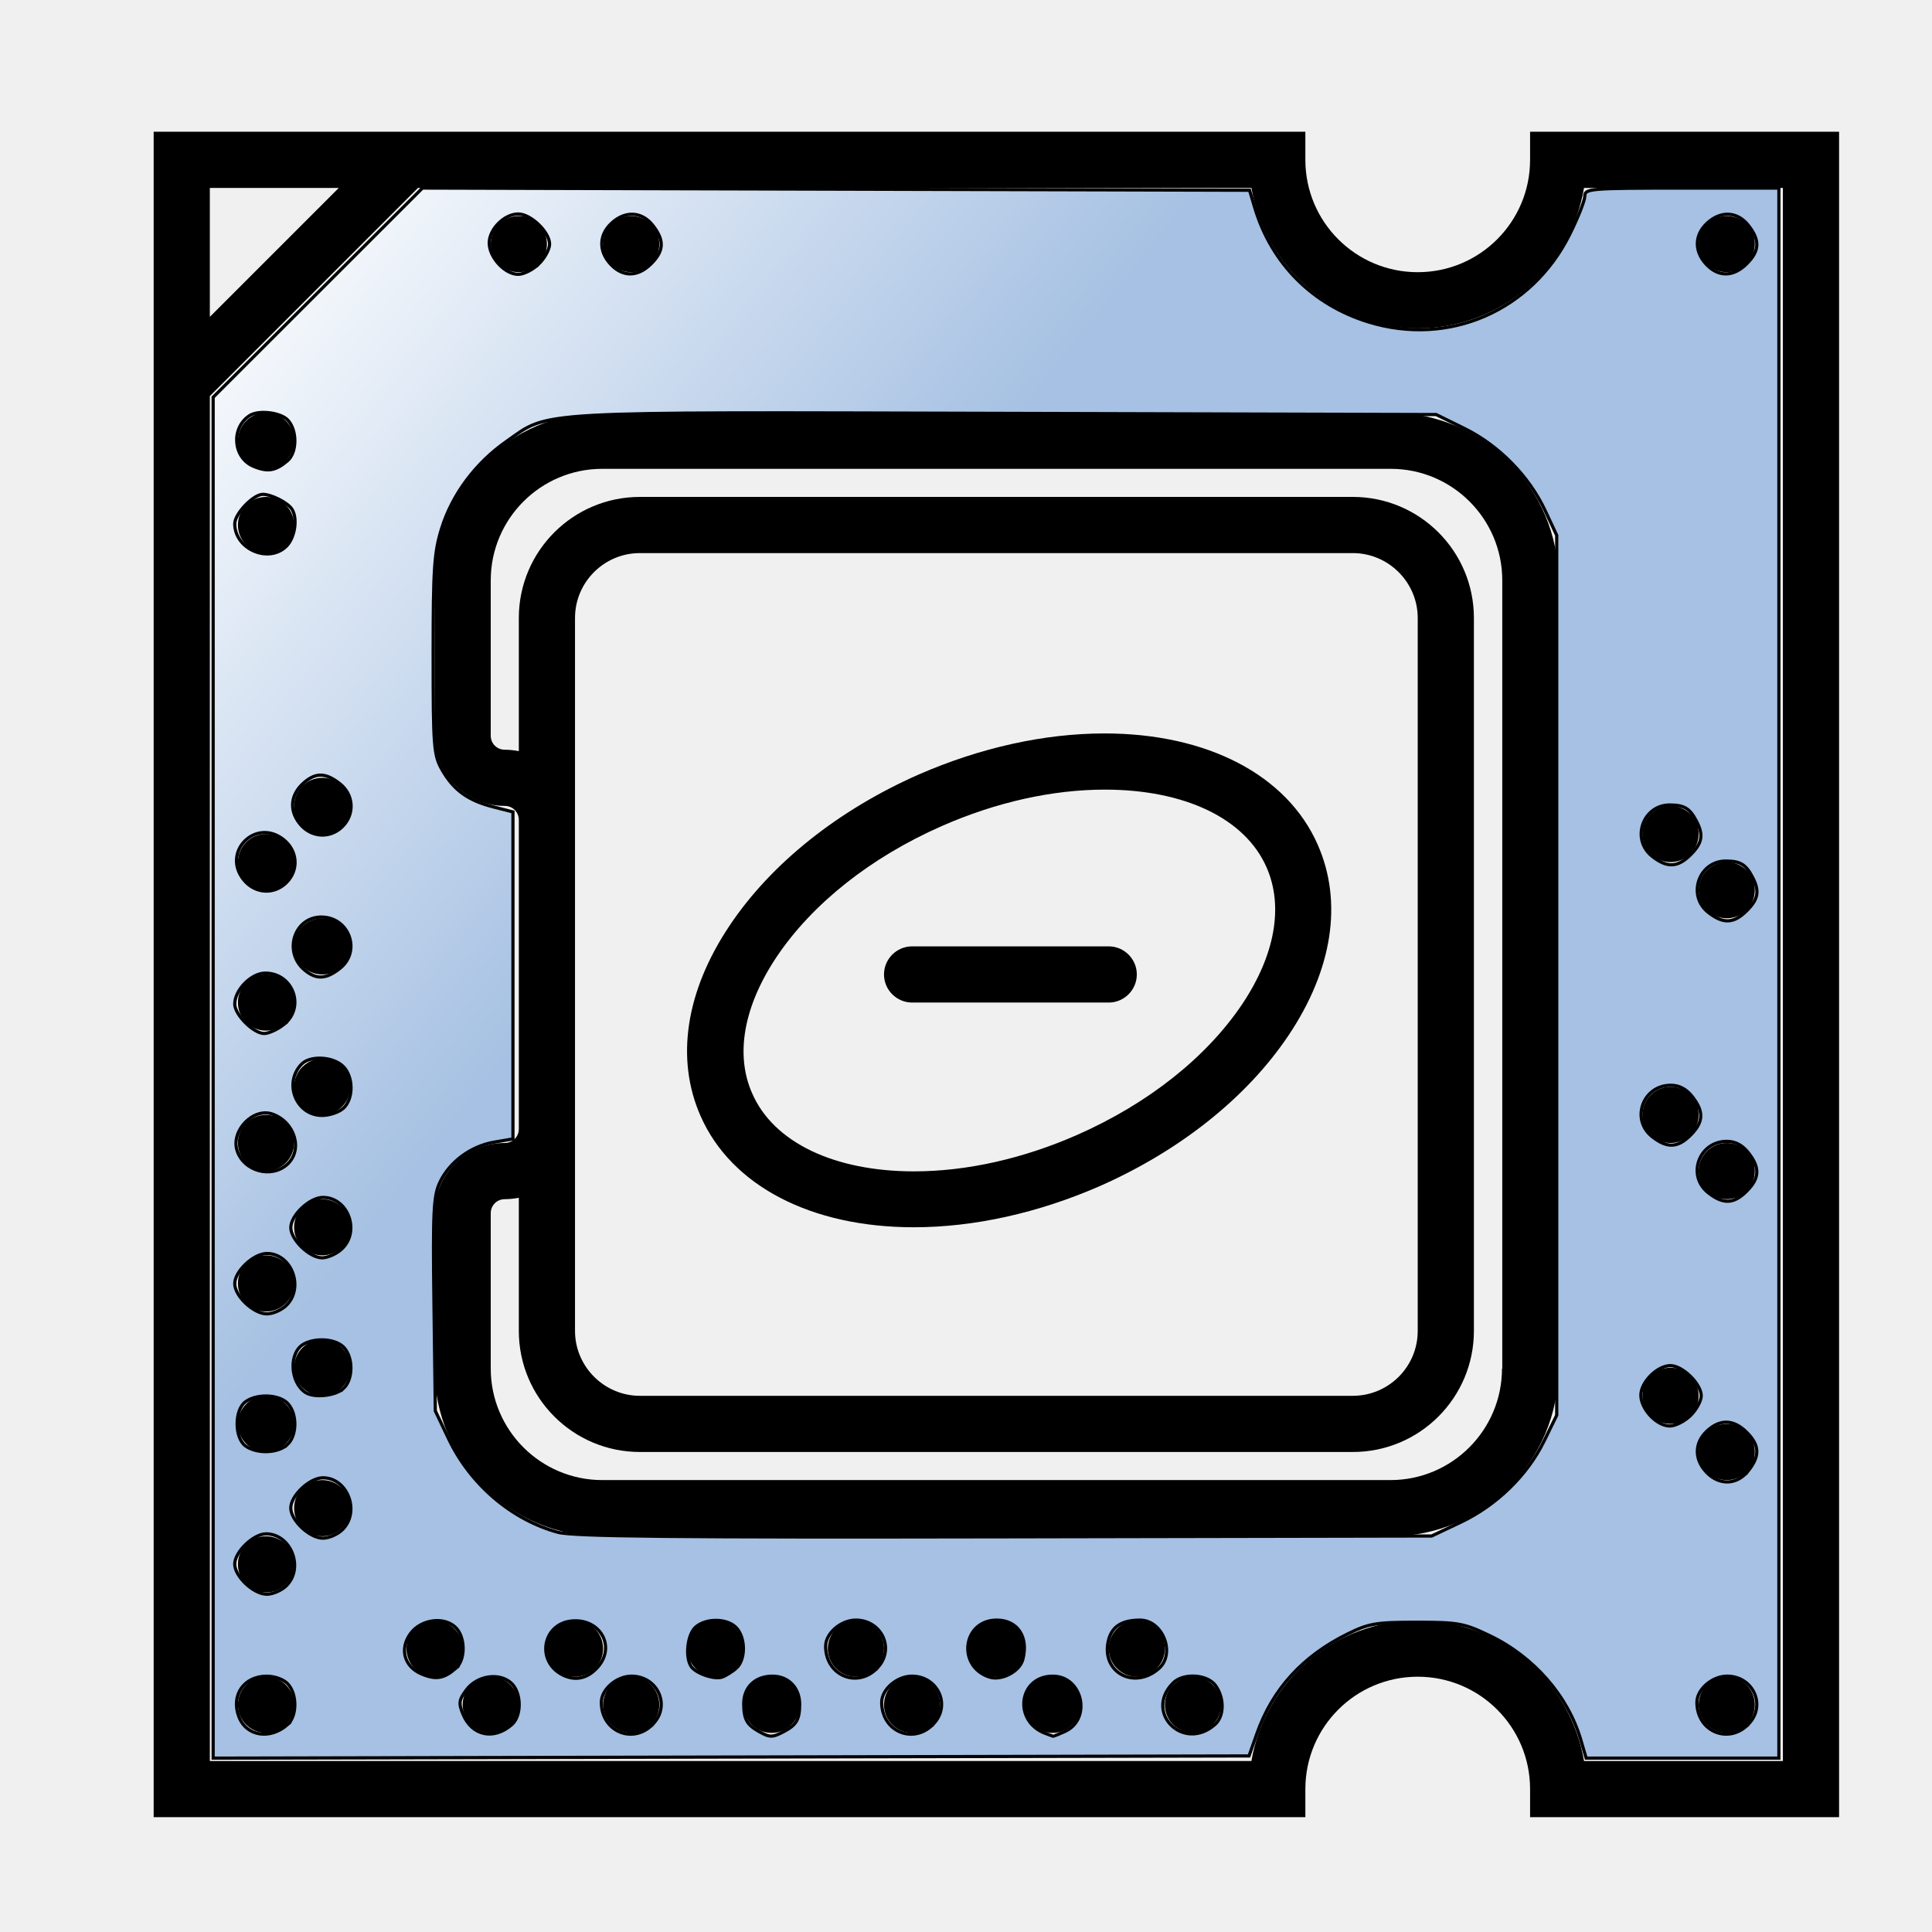
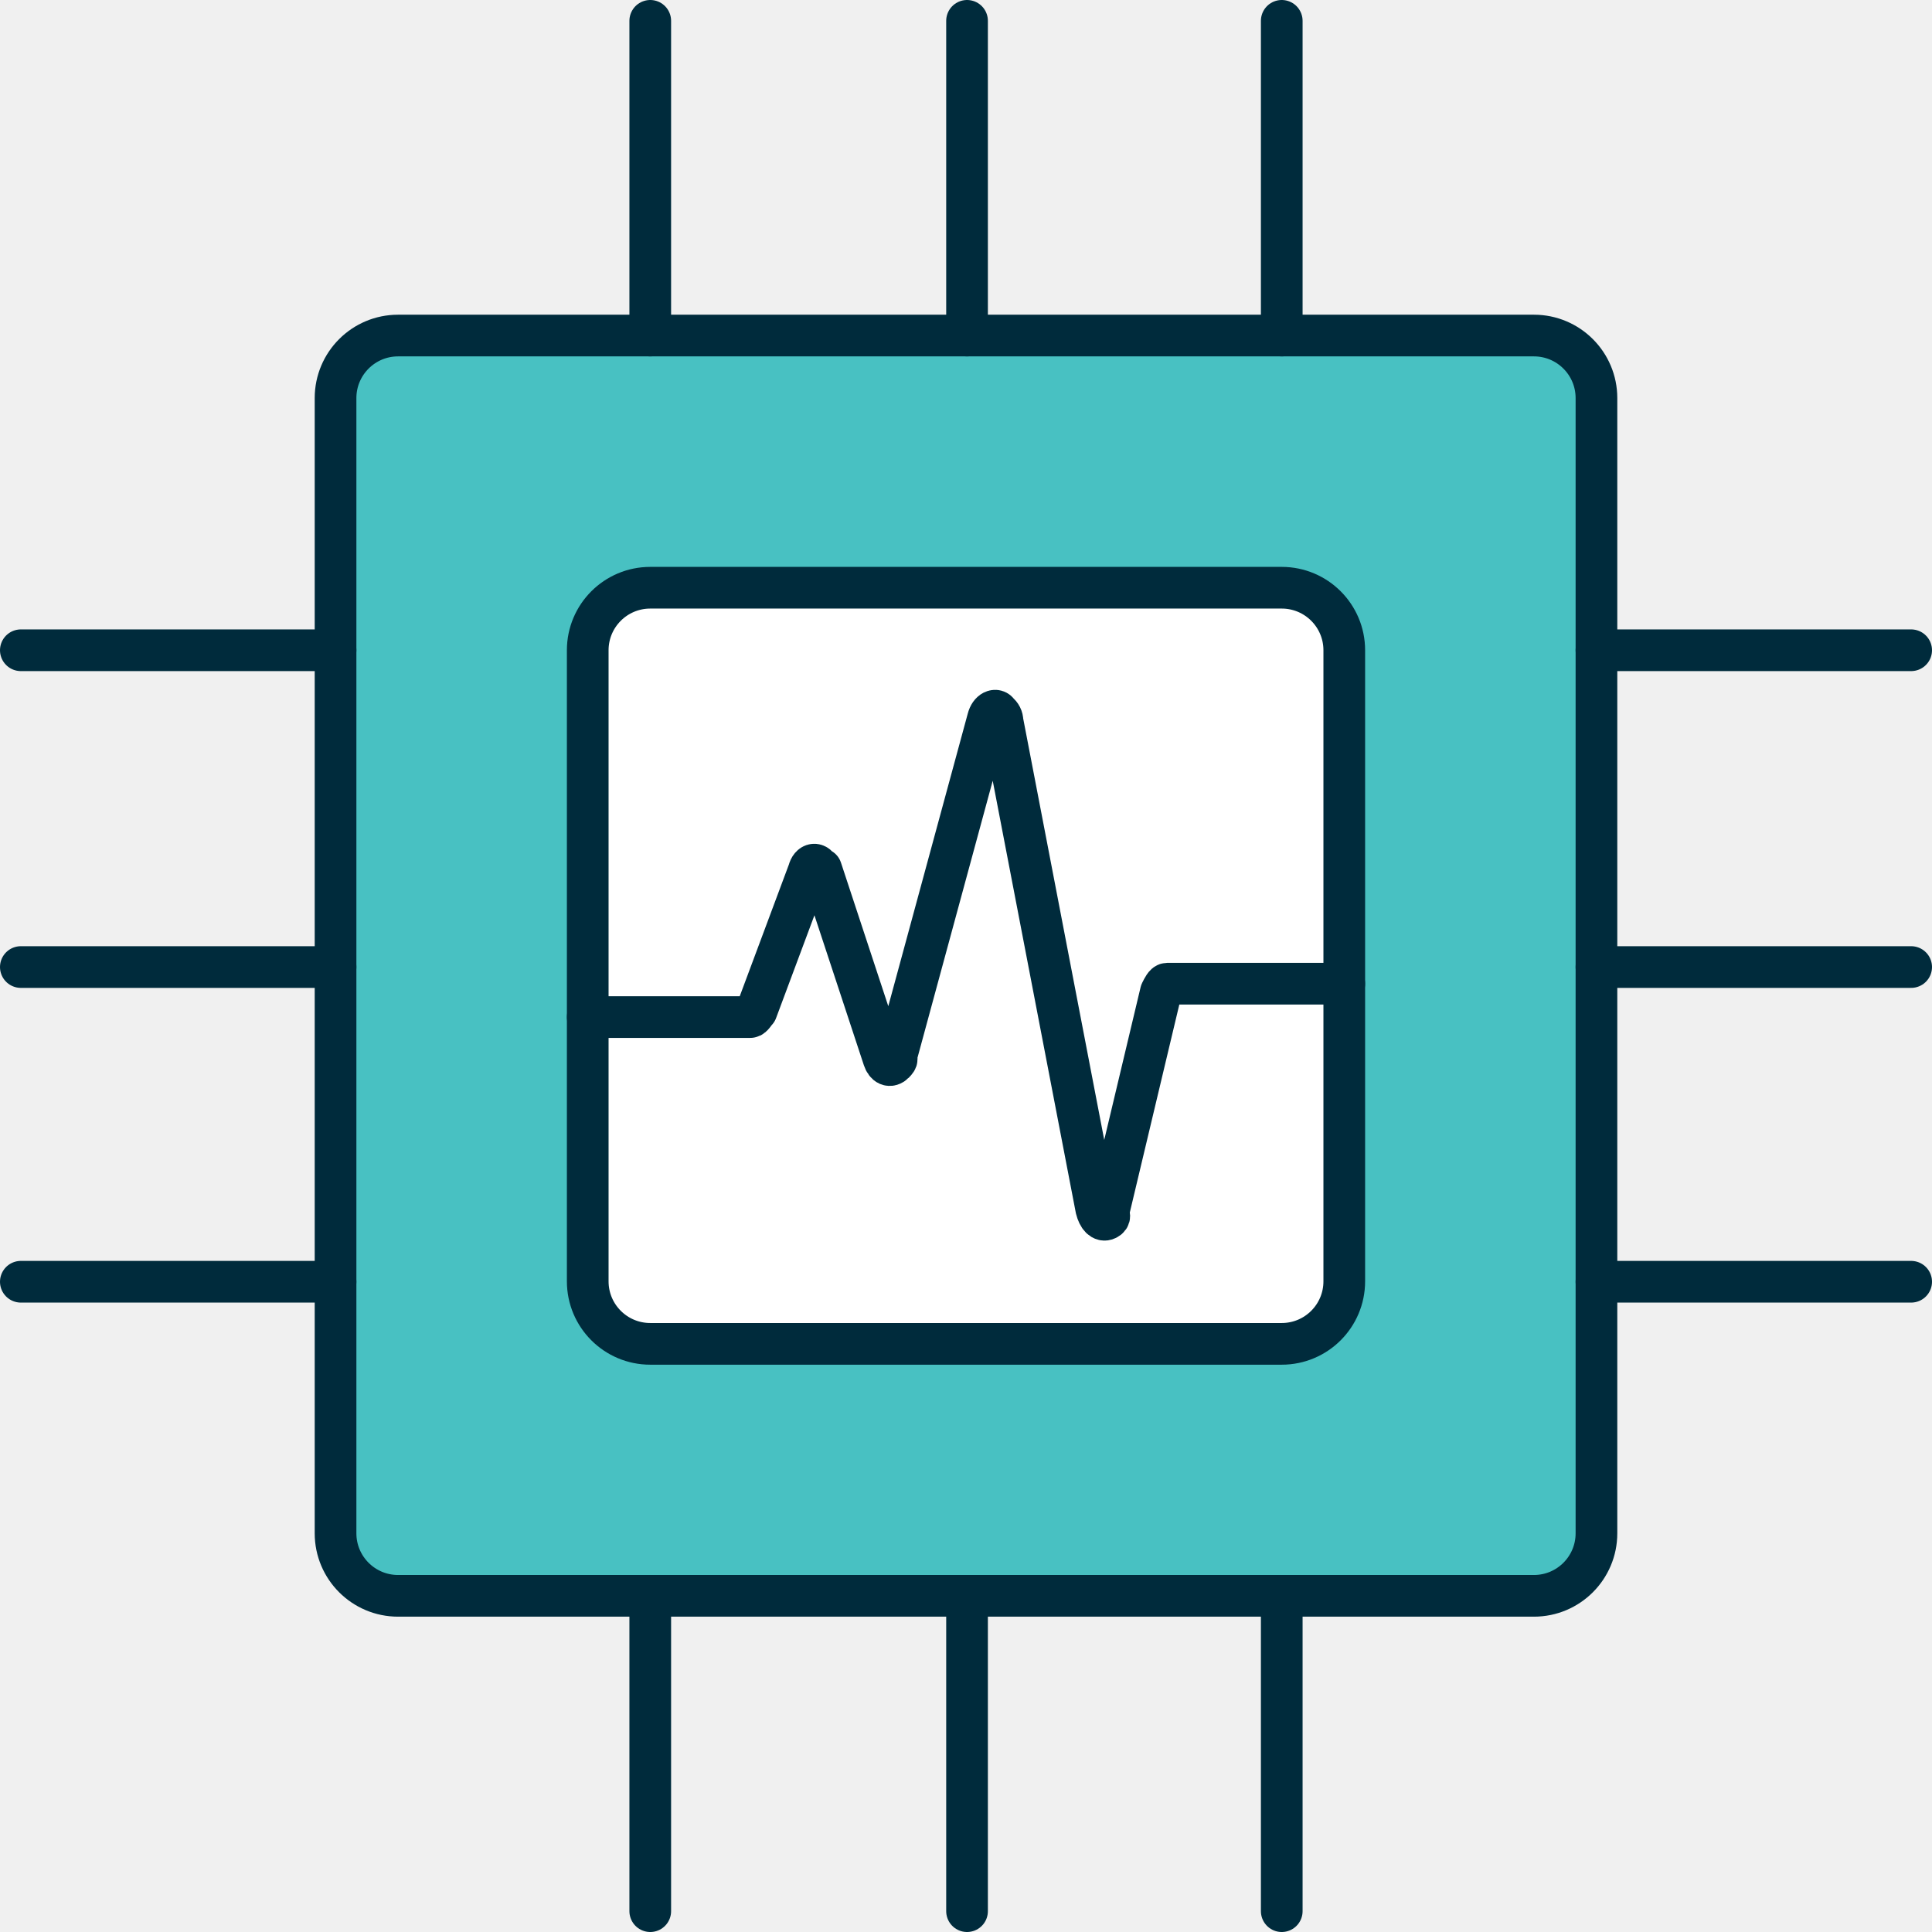
- <svg xmlns="http://www.w3.org/2000/svg" xmlns:xlink="http://www.w3.org/1999/xlink" version="1.1" width="100" height="100" id="svg5020" viewBox="0 0 100 100" preserveAspectRatio="none">
-   <defs id="defs5022">
-     <linearGradient id="linearGradient4207">
-       <stop offset="0" style="stop-color:#ffffff;stop-opacity:1" id="stop4209" />
-       <stop offset="1" style="stop-color:#a6c1e3;stop-opacity:1" id="stop4211" />
-     </linearGradient>
-     <filter x="-0.264" y="-0.292" width="1.527" height="1.584" color-interpolation-filters="sRGB" id="filter20257">
-       <feGaussianBlur stdDeviation="8.484" id="feGaussianBlur20259" />
-     </filter>
-     <linearGradient x1="302.366" y1="85.341" x2="273.785" y2="109.911" id="linearGradient20265" xlink:href="#linearGradient13263" gradientUnits="userSpaceOnUse" gradientTransform="translate(7.020117,-1.002874)" />
-     <linearGradient id="linearGradient13263">
-       <stop id="stop1" style="stop-color:#a9c3e4;stop-opacity:1" offset="0" />
-       <stop id="stop2" style="stop-color:#3465a4;stop-opacity:1" offset="1" />
-     </linearGradient>
-     <linearGradient xlink:href="#linearGradient13263" id="linearGradient3895" gradientUnits="userSpaceOnUse" gradientTransform="translate(7.020117,-1.002874)" x1="302.366" y1="85.341" x2="273.785" y2="109.911" />
-     <linearGradient xlink:href="#linearGradient13263" id="linearGradient3903" gradientUnits="userSpaceOnUse" gradientTransform="translate(7.020117,-1.002874)" x1="302.366" y1="85.341" x2="273.785" y2="109.911" />
-     <linearGradient xlink:href="#linearGradient13263" id="linearGradient3910" gradientUnits="userSpaceOnUse" gradientTransform="translate(7.020117,-1.002874)" x1="302.366" y1="85.341" x2="273.785" y2="109.911" />
-     <linearGradient xlink:href="#linearGradient13263" id="linearGradient3913" gradientUnits="userSpaceOnUse" gradientTransform="matrix(1.035307,0,0,1.148662,-226.3958,-83.99919)" x1="302.366" y1="85.341" x2="273.785" y2="109.911" />
-     <linearGradient xlink:href="#linearGradient13263" id="linearGradient3930" gradientUnits="userSpaceOnUse" gradientTransform="matrix(1.035307,0,0,1.148662,-226.3958,-83.99919)" x1="302.366" y1="85.341" x2="273.785" y2="109.911" />
-     <linearGradient xlink:href="#linearGradient13263" id="linearGradient3937" gradientUnits="userSpaceOnUse" gradientTransform="matrix(1.222333,0,0,1.356165,-277.2053,-108.6609)" x1="302.366" y1="85.341" x2="273.785" y2="109.911" />
-     <linearGradient xlink:href="#linearGradient13263" id="linearGradient3944" gradientUnits="userSpaceOnUse" gradientTransform="matrix(1.222333,0,0,1.356165,-277.2053,-108.6609)" x1="302.366" y1="85.341" x2="273.785" y2="109.911" />
-     <linearGradient xlink:href="#linearGradient13263" id="linearGradient3949" gradientUnits="userSpaceOnUse" gradientTransform="matrix(1.234087,0,0,1.369206,-280.0907,-109.8409)" x1="302.366" y1="85.341" x2="273.785" y2="109.911" />
-     <linearGradient xlink:href="#linearGradient13263" id="linearGradient3967" gradientUnits="userSpaceOnUse" gradientTransform="matrix(1.234087,0,0,1.369206,-280.0907,-109.8409)" x1="302.366" y1="85.341" x2="273.785" y2="109.911" />
-     <linearGradient xlink:href="#linearGradient13263" id="linearGradient3975" gradientUnits="userSpaceOnUse" gradientTransform="matrix(1.234087,0,0,1.369206,-280.0907,-109.8409)" x1="302.366" y1="85.341" x2="273.785" y2="109.911" />
-     <linearGradient xlink:href="#linearGradient13263" id="linearGradient3981" gradientUnits="userSpaceOnUse" gradientTransform="matrix(1.234087,0,0,1.369206,-280.0907,-109.8409)" x1="302.366" y1="85.341" x2="273.785" y2="109.911" />
-     <linearGradient xlink:href="#linearGradient13263" id="linearGradient3984" gradientUnits="userSpaceOnUse" gradientTransform="matrix(1.182314,0,0,1.311764,-268.3319,-100.7872)" x1="302.366" y1="85.341" x2="273.785" y2="109.911" />
-     <linearGradient xlink:href="#linearGradient4207" id="linearGradient4205" x1="12.29" y1="11.075" x2="42.148" y2="34.963" gradientUnits="userSpaceOnUse" />
-   </defs>
-   <rect width="100" height="100" x="-0.01" y="0.01" id="border" style="opacity:0.643;fill:none;stroke:none" />
-   <rect style="fill:none;fill-rule:evenodd;stroke:#000000;stroke-width:0px;stroke-linecap:butt;stroke-linejoin:miter;stroke-opacity:1" id="externalBorder" width="99" height="99" x="0.2" y="0.2" />
-   <g id="g4" transform="matrix(1.45395,0,0,1.45395,7.953212,6.819065)">
-     <circle cx="4" cy="51" r="1" id="circle6" />
-     <circle cx="4" cy="56" r="1" id="circle8" />
-     <circle cx="56" cy="4" r="1" id="circle10" />
-     <circle cx="56" cy="56" r="1" id="circle12" />
-     <circle cx="6" cy="49" r="1" id="circle14" />
-     <circle cx="54" cy="35" r="1" id="circle16" />
-     <circle cx="56" cy="37" r="1" id="circle18" />
-     <circle cx="54" cy="45" r="1" id="circle20" />
-     <circle cx="56" cy="47" r="1" id="circle22" />
-     <circle cx="54" cy="25" r="1" id="circle24" />
-     <circle cx="56" cy="27" r="1" id="circle26" />
-     <circle cx="4" cy="46" r="1" id="circle28" />
-     <circle cx="6" cy="44" r="1" id="circle30" />
-     <circle cx="4" cy="41" r="1" id="circle32" />
-     <circle cx="6" cy="39" r="1" id="circle34" />
-     <circle cx="4" cy="36" r="1" id="circle36" />
-     <circle cx="6" cy="34" r="1" id="circle38" />
-     <circle cx="4" cy="31" r="1" id="circle40" />
-     <circle cx="6" cy="29" r="1" id="circle42" />
-     <circle cx="4" cy="26" r="1" id="circle44" />
-     <circle cx="6" cy="24" r="1" id="circle46" />
-     <circle cx="4" cy="11" r="1" id="circle48" />
-     <circle cx="17" cy="4" r="1" id="circle50" />
-     <circle cx="13" cy="4" r="1" id="circle52" />
-     <circle cx="4" cy="14" r="1" id="circle54" />
-     <path d="m 49,0 0,1 C 49,3.21 47.21,5 45,5 42.79,5 41,3.21 41,1 L 41,0 11.41,0 0,0 0,11.41 0,60 l 41,0 0,-1 c 0,-2.21 1.79,-4 4,-4 2.21,0 4,1.79 4,4 l 0,1 11,0 L 60,0 49,0 Z M 2,2 6.59,2 2,6.59 2,2 Z m 56,56 -7.08,0 C 50.44,55.17 47.97,53 45,53 c -2.97,0 -5.44,2.17 -5.92,5 L 2,58 2,9.41 9.41,2 39.08,2 c 0.48,2.83 2.95,5 5.92,5 2.97,0 5.44,-2.17 5.92,-5 L 58,2 58,58 Z" id="path56" />
-     <path d="M 44.03,10 15.97,10 C 12.68,10 10,12.68 10,15.97 l 0,5.53 c 0,1.38 1.12,2.5 2.5,2.5 0.28,0 0.5,0.22 0.5,0.5 l 0,11 C 13,35.78 12.78,36 12.5,36 11.12,36 10,37.12 10,38.5 l 0,5.53 c 0,3.29 2.68,5.97 5.97,5.97 l 28.07,0 c 3.29,0 5.97,-2.68 5.97,-5.97 l 0,-28.06 C 50,12.68 47.32,10 44.03,10 Z M 15,35.5 l 0,-11 0,-7.19 C 15,16.03 16.04,15 17.31,15 l 25.38,0 c 1.27,0 2.31,1.04 2.31,2.31 l 0,25.38 C 45,43.97 43.96,45 42.69,45 L 17.31,45 C 16.04,45 15,43.96 15,42.69 l 0,-7.19 z m 33,8.53 C 48,46.22 46.22,48 44.03,48 L 15.97,48 C 13.78,48 12,46.22 12,44.03 l 0,-5.53 c 0,-0.28 0.22,-0.5 0.5,-0.5 0.17,0 0.34,-0.02 0.5,-0.05 l 0,4.74 c 0,2.38 1.93,4.31 4.31,4.31 l 25.38,0 C 45.07,47 47,45.07 47,42.69 L 47,17.31 C 47,14.93 45.07,13 42.69,13 L 17.31,13 C 14.93,13 13,14.93 13,17.31 l 0,4.74 C 12.84,22.02 12.67,22 12.5,22 12.22,22 12,21.78 12,21.5 l 0,-5.53 C 12,13.78 13.78,12 15.97,12 l 28.07,0 c 2.19,0 3.97,1.78 3.97,3.97 l 0,28.06 z" id="path58" />
-     <circle cx="37" cy="56" r="1" id="circle60" />
-     <circle cx="35" cy="54" r="1" id="circle62" />
-     <circle cx="32" cy="56" r="1" id="circle64" />
-     <circle cx="30" cy="54" r="1" id="circle66" />
-     <circle cx="27" cy="56" r="1" id="circle68" />
-     <circle cx="25" cy="54" r="1" id="circle70" />
-     <circle cx="22" cy="56" r="1" id="circle72" />
-     <circle cx="20" cy="54" r="1" id="circle74" />
-     <circle cx="17" cy="56" r="1" id="circle76" />
-     <circle cx="15" cy="54" r="1" id="circle78" />
-     <circle cx="12" cy="56" r="1" id="circle80" />
-     <circle cx="10" cy="54" r="1" id="circle82" />
-     <path d="m 27.06,39 c 2.15,0 4.43,-0.51 6.61,-1.46 2.86,-1.26 5.25,-3.16 6.73,-5.37 1.57,-2.34 1.94,-4.75 1.04,-6.79 -1.09,-2.48 -3.93,-3.96 -7.59,-3.96 -2.15,0 -4.43,0.51 -6.61,1.46 -2.86,1.26 -5.25,3.16 -6.73,5.37 -1.57,2.34 -1.94,4.75 -1.04,6.79 1.09,2.48 3.93,3.96 7.59,3.96 z m -4.88,-9.63 c 1.27,-1.89 3.35,-3.54 5.87,-4.65 1.93,-0.85 3.94,-1.3 5.81,-1.3 2.85,0 5,1.03 5.76,2.77 0.61,1.39 0.3,3.12 -0.87,4.87 -1.27,1.89 -3.35,3.54 -5.87,4.65 -1.93,0.85 -3.94,1.3 -5.81,1.3 -2.84,0 -5,-1.03 -5.76,-2.77 -0.62,-1.39 -0.3,-3.12 0.87,-4.87 z" id="path84" />
-     <path d="m 27,31 7,0 c 0.55,0 1,-0.45 1,-1 0,-0.55 -0.45,-1 -1,-1 l -7,0 c -0.55,0 -1,0.45 -1,1 0,0.55 0.45,1 1,1 z" id="path86" />
+ <svg xmlns="http://www.w3.org/2000/svg" id="Layer_1" data-name="Layer 1" viewBox="0 0 92.7 92.7">
+   <g>
+     <g>
+       <rect x="16.1" y="16.1" width="60.5" height="60.47" rx="3" style="fill: #48c1c2;stroke: #002b3c;stroke-linecap: round;stroke-linejoin: round;stroke-width: 2px" />
+       <path d="M46.4,16.1V1M31.2,16.1V1M61.5,16.1V1M31.2,91.7V76.6M61.5,91.7V76.6M46.4,91.7V76.6M76.6,46.4H91.7M76.6,31.2H91.7M76.6,61.5H91.7M1,31.2H16.1M1,61.5H16.1M1,46.4H16.1" style="fill: none;stroke: #002b3c;stroke-linecap: round;stroke-linejoin: round;stroke-width: 2px" />
+       <rect x="28.2" y="28.2" width="36.3" height="36.28" rx="3" style="fill: #fff;stroke: #002b3c;stroke-linecap: round;stroke-linejoin: round;stroke-width: 2px" />
+     </g>
+     <path d="M28.2,48.8H36c.1,0,.2-.2.3-.3l2.5-6.7c.1-.4.4-.4.5-.1h.1l3,9.1c.1.3.3.4.5.2s.1-.2.1-.3l4.4-16.2c.1-.4.4-.5.5-.3a.5.5,0,0,1,.2.4L52.6,58c.1.4.3.6.5.5s.1-.2.1-.4l2.5-10.5c.1-.2.2-.4.3-.4h8.5" style="fill: none;stroke: #002b3c;stroke-linecap: round;stroke-linejoin: round;stroke-width: 2px" />
  </g>
-   <path style="color:#000000;clip-rule:nonzero;display:inline;overflow:visible;visibility:visible;opacity:1;isolation:auto;mix-blend-mode:normal;color-interpolation:sRGB;color-interpolation-filters:linearRGB;solid-color:#000000;solid-opacity:1;fill:url(#linearGradient4205);fill-opacity:1;fill-rule:nonzero;stroke:#000000;stroke-width:0.165;stroke-linecap:butt;stroke-linejoin:miter;stroke-miterlimit:4;stroke-dasharray:none;stroke-dashoffset:0;stroke-opacity:1;color-rendering:auto;image-rendering:auto;shape-rendering:auto;text-rendering:auto;enable-background:accumulate" d="m 11.033,55.781 0,-35.221 5.417,-5.413 5.417,-5.413 21.405,0.057 21.405,0.057 0.266,0.893 c 0.862,2.89 2.983,5.027 5.882,5.922 4.162,1.285 8.44,-0.569 10.413,-4.513 0.435,-0.869 0.791,-1.768 0.791,-1.997 0,-0.394 0.269,-0.417 5.023,-0.417 l 5.023,0 0,40.632 0,40.632 -4.988,0 -4.988,0 -0.278,-0.949 c -0.665,-2.271 -2.431,-4.293 -4.704,-5.386 -1.342,-0.645 -1.628,-0.698 -3.795,-0.698 -2.099,0 -2.472,0.063 -3.572,0.606 -2.328,1.149 -3.883,2.859 -4.694,5.16 l -0.407,1.154 -26.808,0.057 -26.808,0.057 0,-35.221 z m 3.851,33.484 c 0.494,-0.433 0.505,-1.564 0.021,-2.098 -0.215,-0.237 -0.676,-0.408 -1.1,-0.408 -1.185,0 -1.864,0.987 -1.441,2.097 0.385,1.013 1.607,1.211 2.521,0.409 z m 11.609,0 c 0.523,-0.46 0.504,-1.665 -0.035,-2.153 -0.621,-0.562 -1.768,-0.385 -2.32,0.358 -0.386,0.52 -0.409,0.687 -0.174,1.257 0.463,1.119 1.594,1.359 2.529,0.538 z m 7.367,-0.095 c 0.841,-0.972 0.141,-2.412 -1.172,-2.412 -0.775,0 -1.563,0.683 -1.563,1.354 0,1.556 1.726,2.224 2.735,1.057 z m 6.712,0.457 c 0.651,-0.343 0.815,-0.623 0.819,-1.4 0.004,-0.862 -0.577,-1.469 -1.409,-1.469 -0.893,0 -1.491,0.575 -1.487,1.43 0.004,0.797 0.156,1.076 0.778,1.429 0.568,0.322 0.703,0.323 1.298,0.01 l 0,-1.2e-5 z m 7.799,-0.457 c 0.841,-0.972 0.141,-2.412 -1.172,-2.412 -0.775,0 -1.563,0.683 -1.563,1.354 0,1.556 1.726,2.224 2.735,1.057 z m 6.748,0.452 c 1.404,-0.64 0.918,-2.864 -0.626,-2.864 -1.776,0 -2.071,2.343 -0.374,2.967 0.184,0.068 0.355,0.131 0.38,0.141 0.025,0.01 0.304,-0.1 0.619,-0.244 z m 7.763,-0.358 c 0.484,-0.425 0.504,-1.352 0.043,-2.01 -0.418,-0.596 -1.67,-0.679 -2.204,-0.146 -1.529,1.529 0.533,3.585 2.16,2.156 z m 27.684,-0.095 c 0.841,-0.972 0.141,-2.412 -1.172,-2.412 -0.775,0 -1.563,0.683 -1.563,1.354 0,1.556 1.726,2.224 2.735,1.057 z M 23.591,86.355 c 0.524,-0.45 0.504,-1.657 -0.035,-2.145 -0.611,-0.553 -1.768,-0.385 -2.301,0.332 -0.59,0.794 -0.34,1.722 0.569,2.104 0.734,0.308 1.149,0.24 1.768,-0.291 z m 7.367,-0.087 c 0.916,-1.059 0.103,-2.49 -1.345,-2.369 -1.534,0.129 -1.881,2.095 -0.493,2.794 0.666,0.335 1.309,0.187 1.838,-0.425 z m 7.144,0.087 c 0.494,-0.424 0.505,-1.556 0.021,-2.091 -0.46,-0.509 -1.583,-0.529 -2.125,-0.039 -0.415,0.375 -0.546,1.524 -0.231,2.019 0.233,0.366 1.2,0.704 1.609,0.562 0.184,-0.064 0.511,-0.267 0.726,-0.452 l 2e-6,0 z m 7.367,-0.087 c 0.841,-0.972 0.141,-2.412 -1.172,-2.412 -0.775,0 -1.563,0.683 -1.563,1.354 0,1.556 1.726,2.224 2.735,1.057 z m 7.471,-0.369 c 0.309,-1.167 -0.27,-2.043 -1.348,-2.043 -1.769,0 -2.074,2.409 -0.374,2.951 0.627,0.199 1.559,-0.292 1.722,-0.908 z m 7.041,0.464 c 0.881,-0.774 0.206,-2.506 -0.976,-2.506 -0.962,0 -1.478,0.346 -1.644,1.101 -0.353,1.608 1.349,2.521 2.62,1.405 z m -45.153,-4.292 c 0.922,-0.922 0.229,-2.679 -1.057,-2.679 -0.652,0 -1.622,0.935 -1.622,1.563 0,0.645 0.977,1.563 1.664,1.563 0.313,0 0.769,-0.201 1.015,-0.447 z m 2.902,-2.902 c 0.926,-0.926 0.262,-2.679 -1.015,-2.679 -0.687,0 -1.664,0.918 -1.664,1.563 0,0.645 0.977,1.563 1.664,1.563 0.313,0 0.769,-0.201 1.015,-0.447 z m 57.877,-0.378 c 1.855,-0.879 3.444,-2.427 4.315,-4.204 l 0.654,-1.335 0,-22.772 0,-22.772 -0.598,-1.277 C 79.143,24.649 77.576,23.052 75.805,22.18 L 74.336,21.457 52.021,21.396 c -24.817,-0.067 -23.53,-0.139 -25.806,1.451 -1.593,1.113 -2.805,2.737 -3.353,4.493 -0.388,1.242 -0.443,2.059 -0.443,6.556 0,4.782 0.032,5.193 0.462,5.949 0.593,1.042 1.341,1.587 2.634,1.916 l 1.035,0.264 0,8.463 0,8.463 -0.974,0.166 c -1.205,0.206 -2.303,1.018 -2.804,2.074 -0.333,0.702 -0.372,1.489 -0.31,6.32 l 0.07,5.518 0.692,1.451 c 1.123,2.357 3.255,4.179 5.655,4.832 0.787,0.214 6.077,0.268 23.123,0.234 l 22.102,-0.043 1.505,-0.713 z m 14.888,-2.666 c 0.608,-0.772 0.584,-1.32 -0.085,-1.989 -0.677,-0.677 -1.384,-0.699 -2.061,-0.063 -0.649,0.609 -0.661,1.453 -0.031,2.123 0.663,0.705 1.59,0.675 2.177,-0.072 z M 14.867,74.78 c 0.509,-0.46 0.529,-1.583 0.039,-2.125 -0.439,-0.485 -1.601,-0.537 -2.2,-0.1 -0.577,0.422 -0.577,1.863 0,2.285 0.574,0.42 1.664,0.389 2.161,-0.061 z m 72.641,-1.518 c 0.301,-0.301 0.548,-0.758 0.548,-1.015 0,-0.616 -0.966,-1.563 -1.594,-1.563 -0.682,0 -1.532,0.85 -1.532,1.531 0,0.722 0.82,1.594 1.5,1.594 0.291,0 0.776,-0.247 1.077,-0.548 z M 17.769,71.877 c 0.509,-0.46 0.529,-1.583 0.039,-2.125 -0.401,-0.443 -1.427,-0.538 -2.075,-0.191 -0.79,0.423 -0.741,1.967 0.078,2.514 0.438,0.292 1.539,0.181 1.958,-0.199 z M 14.829,67.559 c 0.926,-0.926 0.262,-2.679 -1.015,-2.679 -0.687,0 -1.664,0.918 -1.664,1.563 0,0.645 0.977,1.563 1.664,1.563 0.313,0 0.769,-0.201 1.015,-0.447 z m 2.86,-2.911 c 0.974,-0.907 0.331,-2.67 -0.973,-2.67 -0.687,0 -1.664,0.918 -1.664,1.563 0,0.628 0.97,1.563 1.622,1.563 0.289,0 0.746,-0.205 1.015,-0.455 z m 72.721,-2.995 c 0.669,-0.669 0.693,-1.217 0.085,-1.989 -0.312,-0.396 -0.676,-0.588 -1.116,-0.588 -1.447,0 -2.086,1.776 -0.958,2.663 0.772,0.608 1.32,0.584 1.989,-0.085 z M 14.867,60.268 c 0.826,-0.747 0.402,-2.19 -0.766,-2.604 -0.986,-0.35 -2.157,0.857 -1.831,1.886 0.339,1.069 1.771,1.465 2.597,0.719 z m 72.641,-1.518 c 0.669,-0.669 0.693,-1.217 0.085,-1.989 -0.312,-0.396 -0.676,-0.588 -1.116,-0.588 -1.447,0 -2.086,1.776 -0.958,2.663 0.772,0.608 1.32,0.584 1.989,-0.085 z M 17.769,57.366 c 0.552,-0.499 0.53,-1.684 -0.041,-2.201 -0.535,-0.484 -1.68,-0.533 -2.114,-0.09 -0.958,0.978 -0.291,2.66 1.055,2.66 0.38,0 0.876,-0.166 1.1,-0.369 z m -3.082,-4.335 c 1.127,-0.887 0.488,-2.663 -0.958,-2.663 -0.723,0 -1.579,0.869 -1.579,1.603 0,0.551 0.972,1.523 1.523,1.523 0.235,0 0.691,-0.208 1.015,-0.463 z m 2.902,-2.902 c 1.127,-0.887 0.488,-2.663 -0.958,-2.663 -1.403,0 -1.979,1.801 -0.875,2.735 0.607,0.513 1.115,0.493 1.833,-0.072 z m 72.821,-2.988 c 0.606,-0.606 0.676,-1.025 0.291,-1.755 -0.339,-0.644 -0.623,-0.815 -1.362,-0.819 -1.41,-0.008 -2.029,1.786 -0.919,2.659 0.772,0.608 1.32,0.584 1.989,-0.085 z M 14.829,45.68 c 0.649,-0.649 0.578,-1.65 -0.158,-2.229 -1.435,-1.129 -3.2,0.636 -2.071,2.071 0.579,0.736 1.58,0.807 2.229,0.158 z m 72.679,-1.441 c 0.606,-0.606 0.676,-1.025 0.291,-1.755 -0.339,-0.644 -0.623,-0.815 -1.362,-0.819 -1.41,-0.008 -2.029,1.786 -0.919,2.659 0.772,0.608 1.32,0.584 1.989,-0.085 z m -69.777,-1.461 c 0.642,-0.642 0.578,-1.65 -0.142,-2.216 -0.719,-0.565 -1.227,-0.585 -1.833,-0.072 -0.712,0.603 -0.81,1.424 -0.254,2.131 0.579,0.736 1.58,0.807 2.229,0.158 z M 14.829,28.266 c 0.444,-0.444 0.589,-1.451 0.276,-1.92 -0.224,-0.335 -1.061,-0.759 -1.499,-0.759 -0.496,0 -1.456,1.003 -1.456,1.523 0,1.315 1.76,2.075 2.679,1.157 z m 0.056,-4.422 c 0.494,-0.424 0.505,-1.556 0.021,-2.091 -0.371,-0.41 -1.532,-0.548 -1.997,-0.237 -0.968,0.646 -0.846,2.176 0.208,2.619 0.734,0.308 1.149,0.24 1.768,-0.291 z M 27.899,13.653 c 0.301,-0.301 0.548,-0.758 0.548,-1.015 0,-0.628 -0.97,-1.563 -1.622,-1.563 -0.719,0 -1.503,0.784 -1.503,1.501 0,0.748 0.809,1.624 1.5,1.624 0.291,0 0.776,-0.247 1.077,-0.548 z m 5.805,0 c 0.669,-0.669 0.693,-1.217 0.085,-1.989 -0.572,-0.727 -1.438,-0.769 -2.146,-0.103 -0.649,0.609 -0.661,1.453 -0.031,2.123 0.628,0.668 1.404,0.657 2.092,-0.031 z m 56.707,0 c 0.669,-0.669 0.693,-1.217 0.085,-1.989 -0.572,-0.727 -1.438,-0.769 -2.146,-0.103 -0.649,0.609 -0.661,1.453 -0.031,2.123 0.628,0.668 1.404,0.657 2.092,-0.031 z" id="path4197" />
</svg>
